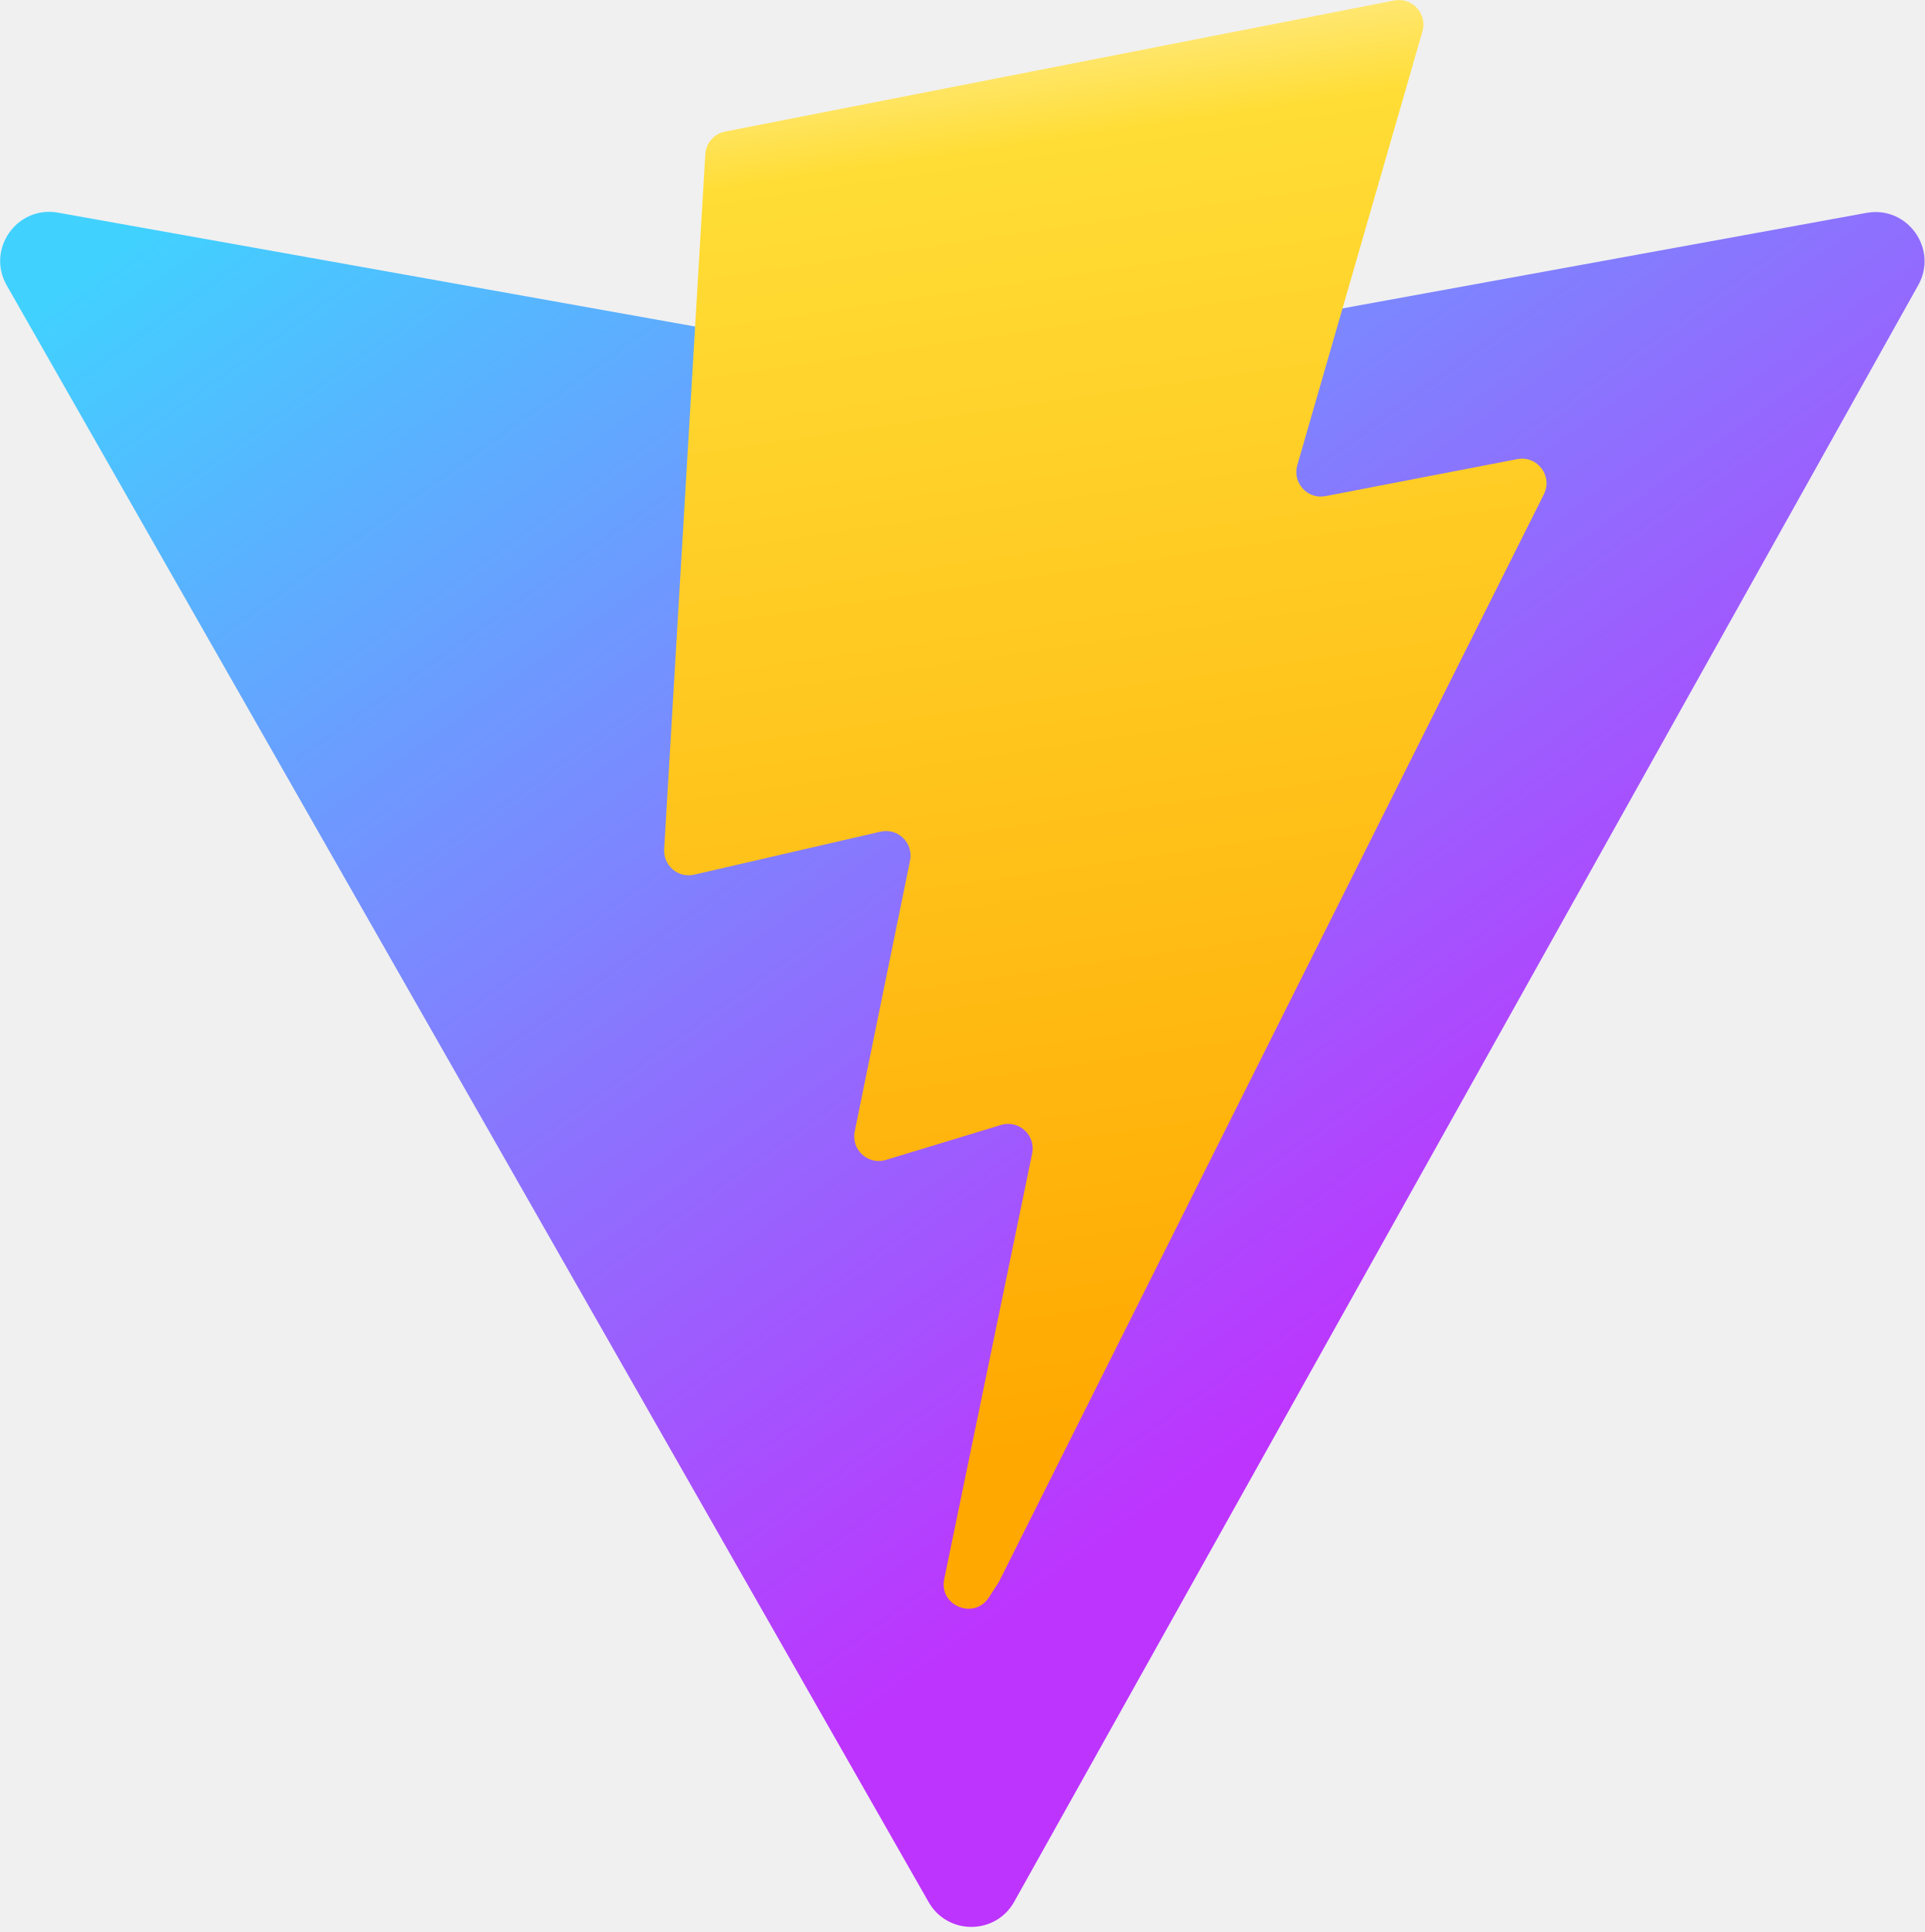
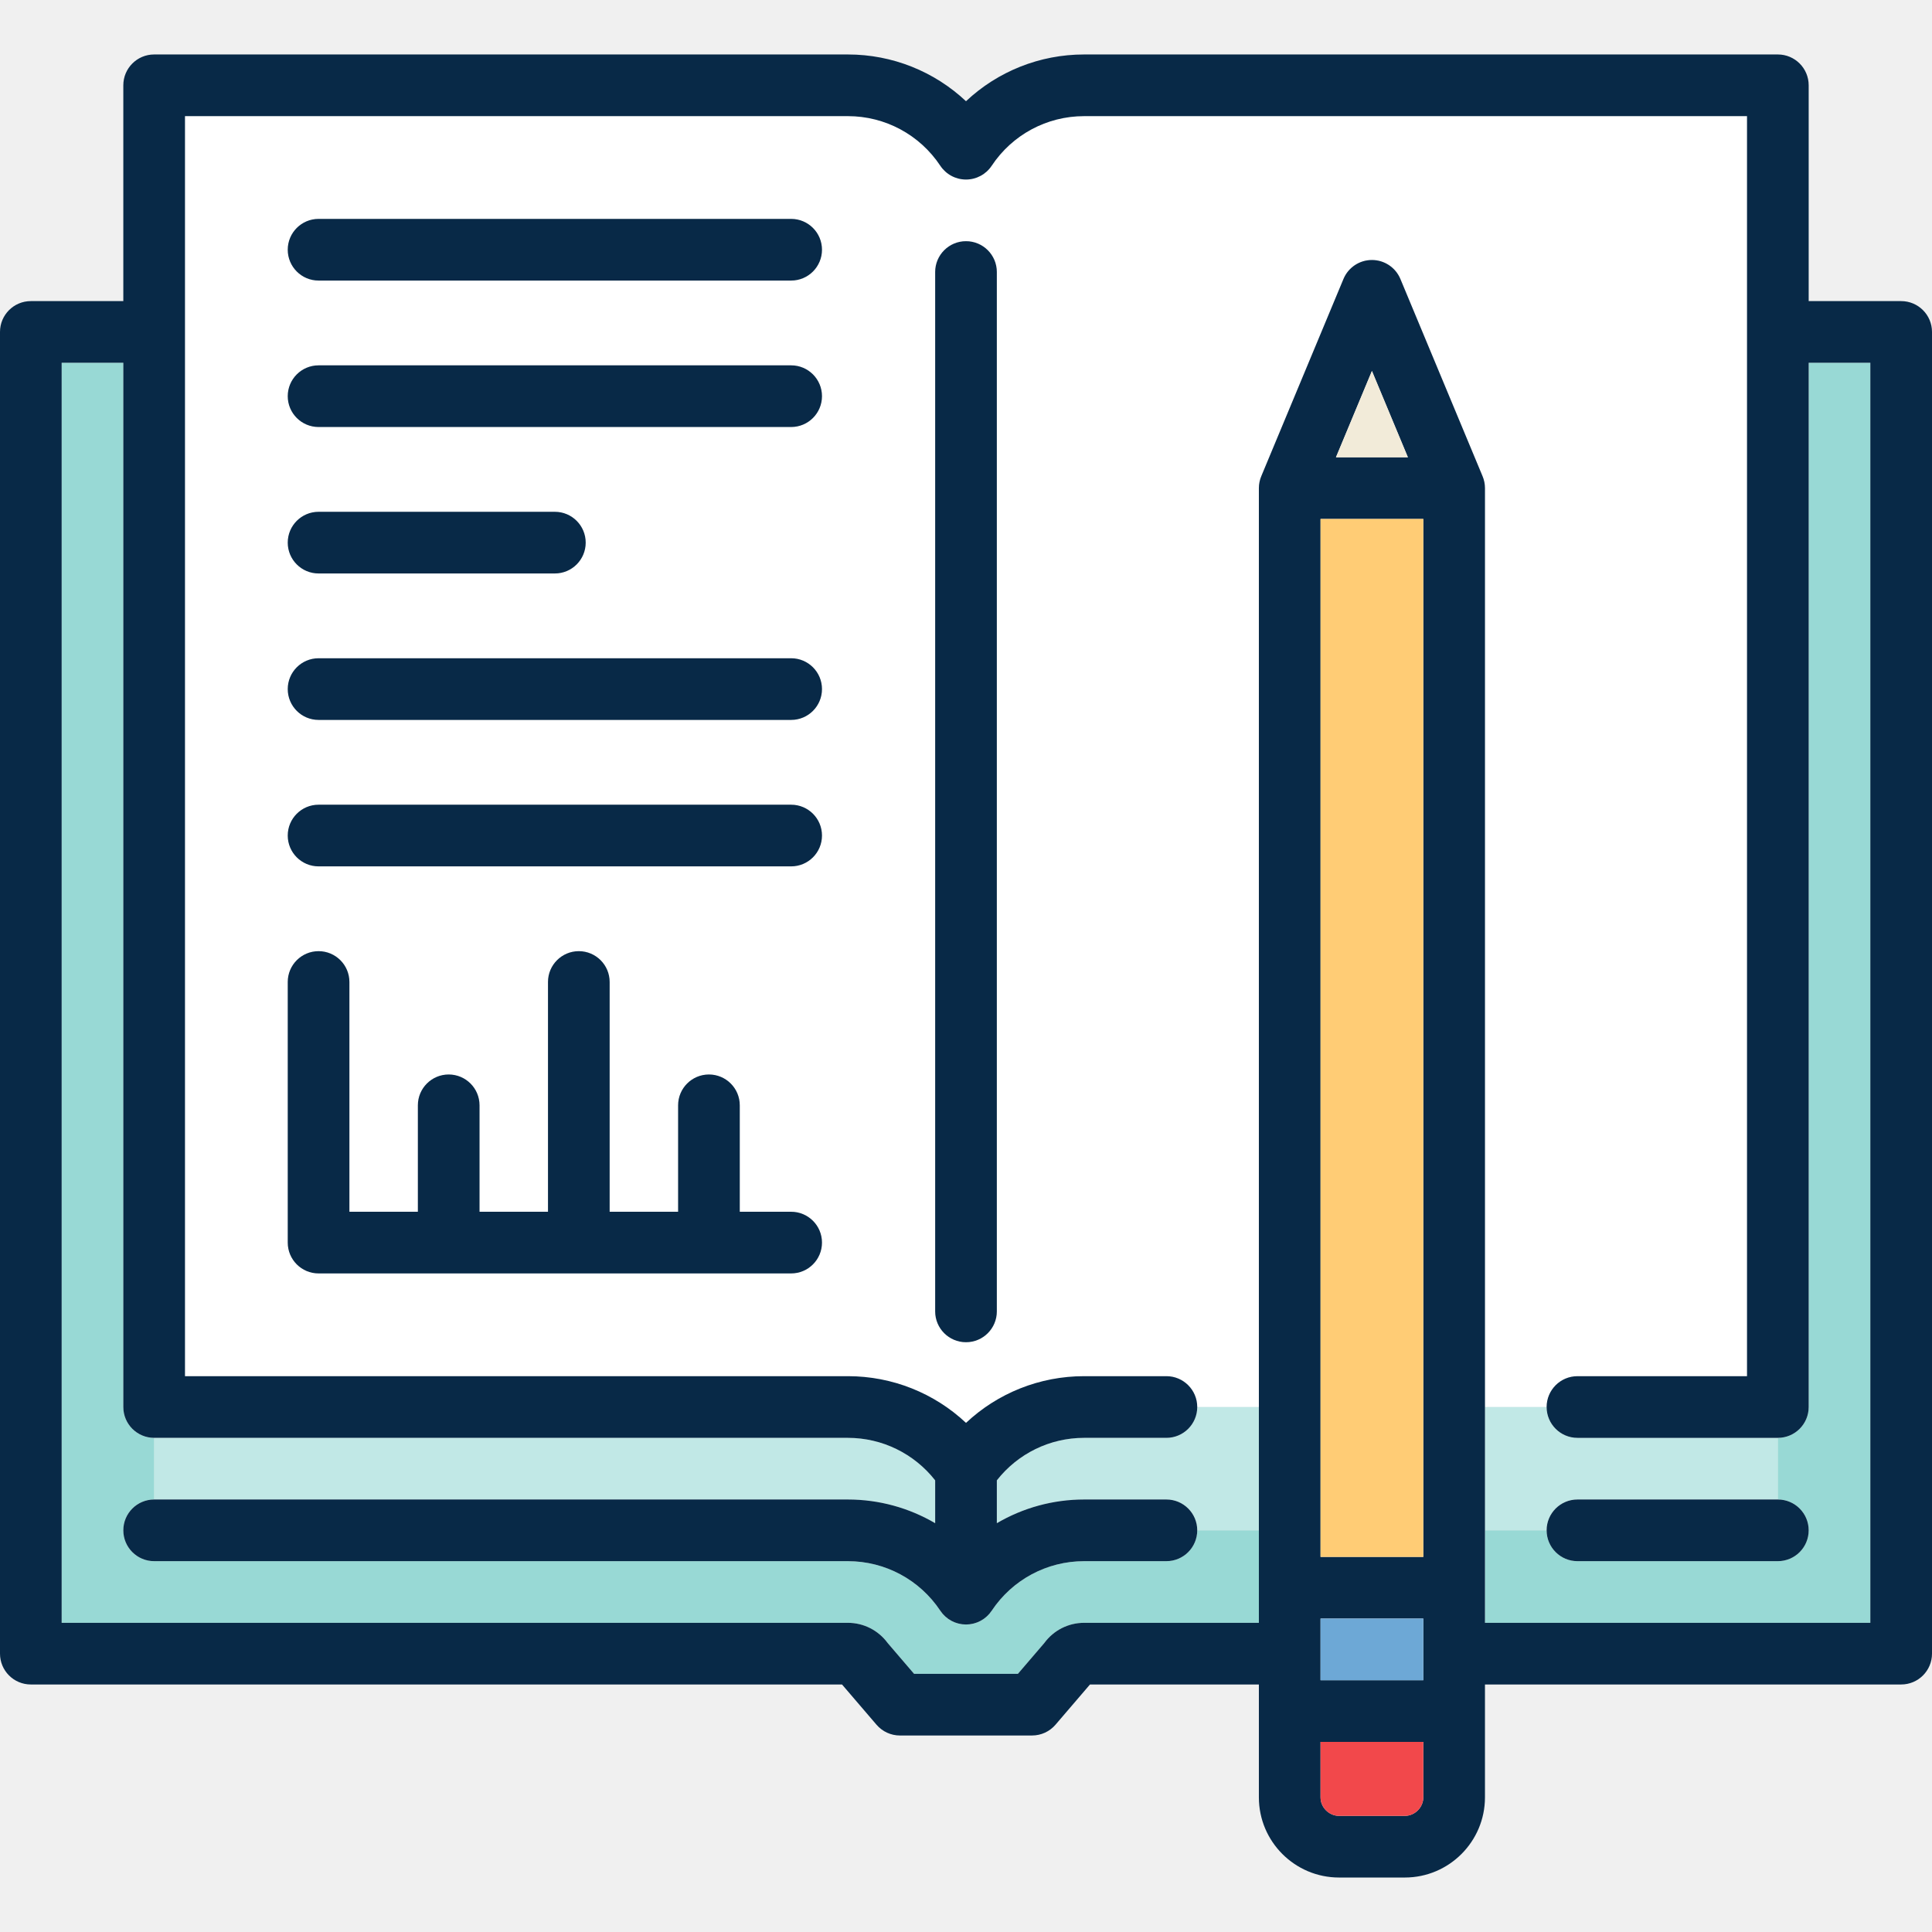
- <svg xmlns="http://www.w3.org/2000/svg" aria-hidden="true" role="img" class="iconify iconify--logos" width="31.88" height="32" preserveAspectRatio="xMidYMid meet" viewBox="0 0 256 257">
-   <defs>
-     <linearGradient id="IconifyId1813088fe1fbc01fb466" x1="-.828%" x2="57.636%" y1="7.652%" y2="78.411%">
-       <stop offset="0%" stop-color="#41D1FF" />
-       <stop offset="100%" stop-color="#BD34FE" />
-     </linearGradient>
-     <linearGradient id="IconifyId1813088fe1fbc01fb467" x1="43.376%" x2="50.316%" y1="2.242%" y2="89.03%">
-       <stop offset="0%" stop-color="#FFEA83" />
-       <stop offset="8.333%" stop-color="#FFDD35" />
-       <stop offset="100%" stop-color="#FFA800" />
-     </linearGradient>
-   </defs>
-   <path fill="url(#IconifyId1813088fe1fbc01fb466)" d="M255.153 37.938L134.897 252.976c-2.483 4.44-8.862 4.466-11.382.048L.875 37.958c-2.746-4.814 1.371-10.646 6.827-9.67l120.385 21.517a6.537 6.537 0 0 0 2.322-.004l117.867-21.483c5.438-.991 9.574 4.796 6.877 9.62Z" />
-   <path fill="url(#IconifyId1813088fe1fbc01fb467)" d="M185.432.063L96.44 17.501a3.268 3.268 0 0 0-2.634 3.014l-5.474 92.456a3.268 3.268 0 0 0 3.997 3.378l24.777-5.718c2.318-.535 4.413 1.507 3.936 3.838l-7.361 36.047c-.495 2.426 1.782 4.5 4.151 3.78l15.304-4.649c2.372-.72 4.652 1.36 4.15 3.788l-11.698 56.621c-.732 3.542 3.979 5.473 5.943 2.437l1.313-2.028l72.516-144.72c1.215-2.423-.88-5.186-3.54-4.672l-25.505 4.922c-2.396.462-4.435-1.77-3.759-4.114l16.646-57.705c.677-2.35-1.37-4.583-3.769-4.113Z" />
+ <svg xmlns="http://www.w3.org/2000/svg" version="1.1" id="Capa_1" viewBox="0 0 470 470" xml:space="preserve">
+   <g>
+     <path style="fill:#FFFFFF;" d="M383.75,334.786H425V28.251H263.732c-9.056,0-17.462,4.514-22.485,12.074   c-1.391,2.092-3.735,3.349-6.247,3.349s-4.856-1.257-6.246-3.349c-5.025-7.561-13.431-12.075-22.486-12.075H45v306.535h161.268   c10.815,0,21.033,4.131,28.731,11.364c7.698-7.233,17.916-11.364,28.733-11.364h20.018c4.142,0,7.499,3.357,7.5,7.498h15V118.749   c0-0.25,0.013-0.5,0.038-0.747c0.02-0.204,0.054-0.403,0.09-0.601c0.008-0.042,0.011-0.084,0.019-0.126   c0.103-0.514,0.257-1.008,0.459-1.478l19.974-47.932c1.164-2.795,3.896-4.615,6.923-4.615c3.028,0,5.759,1.821,6.923,4.616   l19.968,47.927c0.203,0.471,0.358,0.967,0.461,1.483c0.008,0.038,0.01,0.077,0.018,0.115c0.037,0.202,0.071,0.405,0.091,0.612   c0.025,0.248,0.038,0.497,0.038,0.747v223.535h15C376.251,338.143,379.608,334.786,383.75,334.786z M192.465,309.786H77.5   c-4.143,0-7.5-3.358-7.5-7.5v-63.395c0-4.142,3.357-7.5,7.5-7.5s7.5,3.358,7.5,7.5v55.895h16.655v-25.895   c0-4.142,3.357-7.5,7.5-7.5s7.5,3.358,7.5,7.5v25.895h16.654v-55.895c0-4.142,3.357-7.5,7.5-7.5s7.5,3.358,7.5,7.5v55.895h16.655   v-25.895c0-4.142,3.357-7.5,7.5-7.5s7.5,3.358,7.5,7.5v25.895h12.5c4.143,0,7.5,3.358,7.5,7.5S196.607,309.786,192.465,309.786z    M192.465,210.763H77.5c-4.143,0-7.5-3.358-7.5-7.5s3.357-7.5,7.5-7.5h114.965c4.143,0,7.5,3.358,7.5,7.5   S196.607,210.763,192.465,210.763z M192.465,175.135H77.5c-4.143,0-7.5-3.358-7.5-7.5s3.357-7.5,7.5-7.5h114.965   c4.143,0,7.5,3.358,7.5,7.5S196.607,175.135,192.465,175.135z M70,132.007c0-4.142,3.357-7.5,7.5-7.5h57.482   c4.143,0,7.5,3.358,7.5,7.5s-3.357,7.5-7.5,7.5H77.5C73.357,139.507,70,136.149,70,132.007z M192.465,103.879H77.5   c-4.143,0-7.5-3.358-7.5-7.5s3.357-7.5,7.5-7.5h114.965c4.143,0,7.5,3.358,7.5,7.5S196.607,103.879,192.465,103.879z    M192.465,68.251H77.5c-4.143,0-7.5-3.358-7.5-7.5s3.357-7.5,7.5-7.5h114.965c4.143,0,7.5,3.358,7.5,7.5   S196.607,68.251,192.465,68.251z M242.5,319.023c0,4.142-3.357,7.5-7.5,7.5s-7.5-3.358-7.5-7.5V66.175c0-4.142,3.357-7.5,7.5-7.5   s7.5,3.358,7.5,7.5V319.023z" />
+     <path style="fill:#C1E8E6;" d="M206.268,364.786c7.595,0,14.892,2.045,21.232,5.763v-10.42   c-5.104-6.509-12.889-10.343-21.232-10.343H37.5v15H206.268z" />
+     <path style="fill:#C1E8E6;" d="M383.75,364.786h48.75v-15h-48.75c-4.143,0-7.5-3.358-7.5-7.5c0-0.002-15-0.002-15-0.002v30h15   C376.251,368.143,379.608,364.786,383.75,364.786z" />
+     <path style="fill:#C1E8E6;" d="M291.25,342.286c0,4.142-3.357,7.5-7.5,7.5h-20.018c-8.345,0-16.13,3.834-21.232,10.343v10.419   c6.34-3.718,13.636-5.762,21.232-5.762h20.018c4.142,0,7.499,3.357,7.5,7.498h15v-30C306.25,342.284,291.25,342.284,291.25,342.286   z" />
+     <path style="fill:#98D9D5;" d="M291.25,372.286c0,4.142-3.357,7.5-7.5,7.5h-20.018c-9.059,0-17.465,4.509-22.487,12.062   c-0.166,0.247-0.339,0.473-0.524,0.691c-0.051,0.06-0.105,0.115-0.158,0.174c-0.137,0.152-0.278,0.298-0.427,0.438   c-0.068,0.064-0.136,0.127-0.207,0.188c-0.156,0.136-0.317,0.264-0.484,0.387c-0.059,0.043-0.115,0.089-0.175,0.131   c-0.233,0.162-0.474,0.313-0.725,0.448c-0.256,0.136-0.509,0.25-0.766,0.353c-0.065,0.026-0.131,0.048-0.197,0.072   c-0.201,0.074-0.406,0.14-0.615,0.197c-0.08,0.022-0.16,0.043-0.24,0.062c-0.206,0.048-0.414,0.087-0.626,0.118   c-0.078,0.011-0.155,0.027-0.234,0.036c-0.283,0.033-0.57,0.053-0.862,0.054c-0.299,0-0.588-0.021-0.873-0.054   c-0.076-0.009-0.15-0.023-0.225-0.034c-0.215-0.031-0.427-0.07-0.636-0.12c-0.078-0.019-0.156-0.039-0.233-0.06   c-0.213-0.057-0.42-0.124-0.625-0.199c-0.063-0.023-0.126-0.044-0.189-0.069c-0.262-0.104-0.519-0.22-0.766-0.352   c-0.254-0.136-0.497-0.288-0.731-0.451c-0.057-0.039-0.111-0.083-0.167-0.125c-0.169-0.125-0.334-0.255-0.492-0.394   c-0.069-0.06-0.136-0.122-0.203-0.184c-0.151-0.142-0.294-0.29-0.433-0.444c-0.051-0.056-0.104-0.11-0.153-0.168   c-0.186-0.219-0.361-0.447-0.521-0.686c-5.03-7.559-13.436-12.069-22.493-12.069H37.5c-4.143,0-7.5-3.358-7.5-7.5   s3.357-7.5,7.5-7.5v-15c-4.143,0-7.5-3.358-7.5-7.5V88.251H15v306.535h191.268c3.835,0,7.411,1.825,9.676,4.909l6.432,7.502   l25.254-0.002l6.429-7.502c2.261-3.083,5.836-4.907,9.675-4.907h42.518v-22.502C306.25,372.284,291.25,372.284,291.25,372.286z" />
+     <path style="fill:#98D9D5;" d="M440,342.286c0,4.142-3.357,7.5-7.5,7.5v15c4.143,0,7.5,3.358,7.5,7.5s-3.357,7.5-7.5,7.5h-48.75   c-4.143,0-7.5-3.358-7.5-7.5c0-0.002-15-0.002-15-0.002v22.502H455V88.251h-15V342.286z" />
+     <path style="fill:#082947;" d="M192.465,294.786h-12.5v-25.895c0-4.142-3.357-7.5-7.5-7.5s-7.5,3.358-7.5,7.5v25.895H148.31   v-55.895c0-4.142-3.357-7.5-7.5-7.5s-7.5,3.358-7.5,7.5v55.895h-16.654v-25.895c0-4.142-3.357-7.5-7.5-7.5s-7.5,3.358-7.5,7.5   v25.895H85v-55.895c0-4.142-3.357-7.5-7.5-7.5s-7.5,3.358-7.5,7.5v63.395c0,4.142,3.357,7.5,7.5,7.5h114.965   c4.143,0,7.5-3.358,7.5-7.5S196.607,294.786,192.465,294.786z" />
+     <path style="fill:#082947;" d="M192.465,53.251H77.5c-4.143,0-7.5,3.358-7.5,7.5s3.357,7.5,7.5,7.5h114.965   c4.143,0,7.5-3.358,7.5-7.5S196.607,53.251,192.465,53.251z" />
+     <path style="fill:#082947;" d="M192.465,88.879H77.5c-4.143,0-7.5,3.358-7.5,7.5s3.357,7.5,7.5,7.5h114.965   c4.143,0,7.5-3.358,7.5-7.5S196.607,88.879,192.465,88.879z" />
+     <path style="fill:#082947;" d="M77.5,139.507h57.482c4.143,0,7.5-3.358,7.5-7.5s-3.357-7.5-7.5-7.5H77.5   c-4.143,0-7.5,3.358-7.5,7.5S73.357,139.507,77.5,139.507z" />
+     <path style="fill:#082947;" d="M192.465,160.135H77.5c-4.143,0-7.5,3.358-7.5,7.5s3.357,7.5,7.5,7.5h114.965   c4.143,0,7.5-3.358,7.5-7.5S196.607,160.135,192.465,160.135z" />
+     <path style="fill:#082947;" d="M192.465,195.763H77.5c-4.143,0-7.5,3.358-7.5,7.5s3.357,7.5,7.5,7.5h114.965   c4.143,0,7.5-3.358,7.5-7.5S196.607,195.763,192.465,195.763z" />
+     <path style="fill:#082947;" d="M235,58.675c-4.143,0-7.5,3.358-7.5,7.5v252.848c0,4.142,3.357,7.5,7.5,7.5s7.5-3.358,7.5-7.5   V66.175C242.5,62.032,239.143,58.675,235,58.675z" />
+     <path style="fill:#082947;" d="M462.5,73.251H440v-52.5c0-4.142-3.357-7.5-7.5-7.5H263.732c-10.816,0-21.035,4.135-28.732,11.373   c-7.698-7.238-17.917-11.373-28.732-11.373H37.5c-4.143,0-7.5,3.358-7.5,7.5v52.5H7.5c-4.143,0-7.5,3.358-7.5,7.5v321.535   c0,4.142,3.357,7.5,7.5,7.5h197.337l8.396,9.793c1.425,1.662,3.505,2.618,5.694,2.618l32.152-0.003c2.189,0,4.27-0.957,5.694-2.62   l8.389-9.789h41.087v27.463c0,10.752,8.748,19.5,19.502,19.5h16c10.751,0,19.498-8.748,19.498-19.5v-27.463H462.5   c4.143,0,7.5-3.358,7.5-7.5V80.751C470,76.609,466.643,73.251,462.5,73.251z M455,394.786h-93.75V118.749   c0-0.25-0.013-0.499-0.038-0.747c-0.021-0.207-0.054-0.41-0.091-0.612c-0.007-0.038-0.01-0.077-0.018-0.115   c-0.103-0.515-0.258-1.011-0.461-1.483l-19.968-47.927c-1.164-2.795-3.895-4.616-6.923-4.616c-3.027,0-5.759,1.82-6.923,4.615   l-19.974,47.932c-0.201,0.47-0.356,0.964-0.459,1.478c-0.008,0.042-0.011,0.084-0.019,0.126c-0.036,0.198-0.07,0.398-0.09,0.601   c-0.025,0.248-0.038,0.497-0.038,0.747v276.037h-42.518c-3.839,0-7.414,1.824-9.675,4.907l-6.429,7.502l-25.254,0.002l-6.432-7.502   c-2.265-3.084-5.841-4.909-9.676-4.909H15V88.251h15v254.035c0,4.142,3.357,7.5,7.5,7.5h168.768   c8.344,0,16.128,3.834,21.232,10.343v10.42c-6.34-3.718-13.637-5.763-21.232-5.763H37.5c-4.143,0-7.5,3.358-7.5,7.5   s3.357,7.5,7.5,7.5h168.768c9.057,0,17.463,4.51,22.488,12.063c0.165,0.246,0.339,0.473,0.525,0.692   c0.049,0.058,0.102,0.112,0.153,0.168c0.139,0.154,0.282,0.302,0.433,0.444c0.067,0.063,0.134,0.124,0.203,0.184   c0.158,0.138,0.323,0.269,0.492,0.394c0.056,0.041,0.11,0.085,0.167,0.125c0.234,0.163,0.477,0.314,0.73,0.45   c0.248,0.133,0.505,0.248,0.767,0.353c0.062,0.025,0.126,0.046,0.189,0.069c0.205,0.075,0.412,0.142,0.625,0.199   c0.077,0.021,0.155,0.042,0.233,0.06c0.209,0.049,0.421,0.088,0.636,0.12c0.075,0.011,0.149,0.025,0.225,0.034   c0.285,0.033,0.574,0.054,0.868,0.054c0.297,0,0.583-0.021,0.867-0.054c0.079-0.009,0.156-0.024,0.234-0.036   c0.211-0.031,0.42-0.07,0.626-0.118c0.081-0.019,0.16-0.04,0.24-0.062c0.209-0.057,0.414-0.123,0.615-0.197   c0.066-0.024,0.132-0.046,0.197-0.072c0.258-0.103,0.51-0.217,0.753-0.346c0.265-0.141,0.506-0.292,0.739-0.454   c0.06-0.041,0.116-0.087,0.175-0.131c0.167-0.123,0.328-0.251,0.484-0.387c0.07-0.061,0.139-0.124,0.207-0.188   c0.149-0.14,0.291-0.286,0.427-0.438c0.053-0.058,0.107-0.114,0.158-0.174c0.185-0.218,0.358-0.444,0.517-0.682   c5.029-7.561,13.435-12.071,22.494-12.071h20.018c4.143,0,7.5-3.358,7.5-7.5c-0.001-4.143-3.358-7.5-7.5-7.5h-20.018   c-7.596,0-14.892,2.044-21.232,5.762v-10.419c5.102-6.508,12.887-10.343,21.232-10.343h20.018c4.143,0,7.5-3.358,7.5-7.5   c-0.001-4.143-3.358-7.5-7.5-7.5h-20.018c-10.817,0-21.035,4.131-28.733,11.364c-7.698-7.232-17.916-11.364-28.731-11.364H45   V28.251h161.268c9.056,0,17.461,4.514,22.486,12.075c1.39,2.092,3.734,3.349,6.246,3.349s4.856-1.257,6.247-3.349   c5.023-7.561,13.43-12.074,22.485-12.074H425v306.535h-41.25c-4.142,0-7.499,3.357-7.5,7.498c0,4.144,3.357,7.502,7.5,7.502h48.75   c4.143,0,7.5-3.358,7.5-7.5V88.251h15V394.786z M341.752,441.749h-16c-2.44,0-4.502-2.061-4.502-4.5v-13.5h25v13.5   C346.25,439.688,344.19,441.749,341.752,441.749z M321.25,408.749v-15h25v15H321.25z M325,111.249l8.751-21l8.749,21H325z    M321.25,126.249h25v252.5h-25V126.249z" />
+     <path style="fill:#082947;" d="M376.25,372.284c0,4.144,3.357,7.502,7.5,7.502h48.75c4.143,0,7.5-3.358,7.5-7.5s-3.357-7.5-7.5-7.5   h-48.75C379.608,364.786,376.251,368.143,376.25,372.284z" />
+     <path style="fill:#F2484B;" d="M321.25,423.749v13.5c0,2.439,2.062,4.5,4.502,4.5h16c2.438,0,4.498-2.061,4.498-4.5v-13.5H321.25z" />
+     <rect x="321.25" y="393.749" style="fill:#6DA8D6;" width="25" height="15" />
+     <rect x="321.25" y="126.249" style="fill:#FFCC75;" width="25" height="252.5" />
+     <polygon style="fill:#F2EBD9;" points="325,111.249 342.5,111.249 333.751,90.249  " />
+   </g>
</svg>
